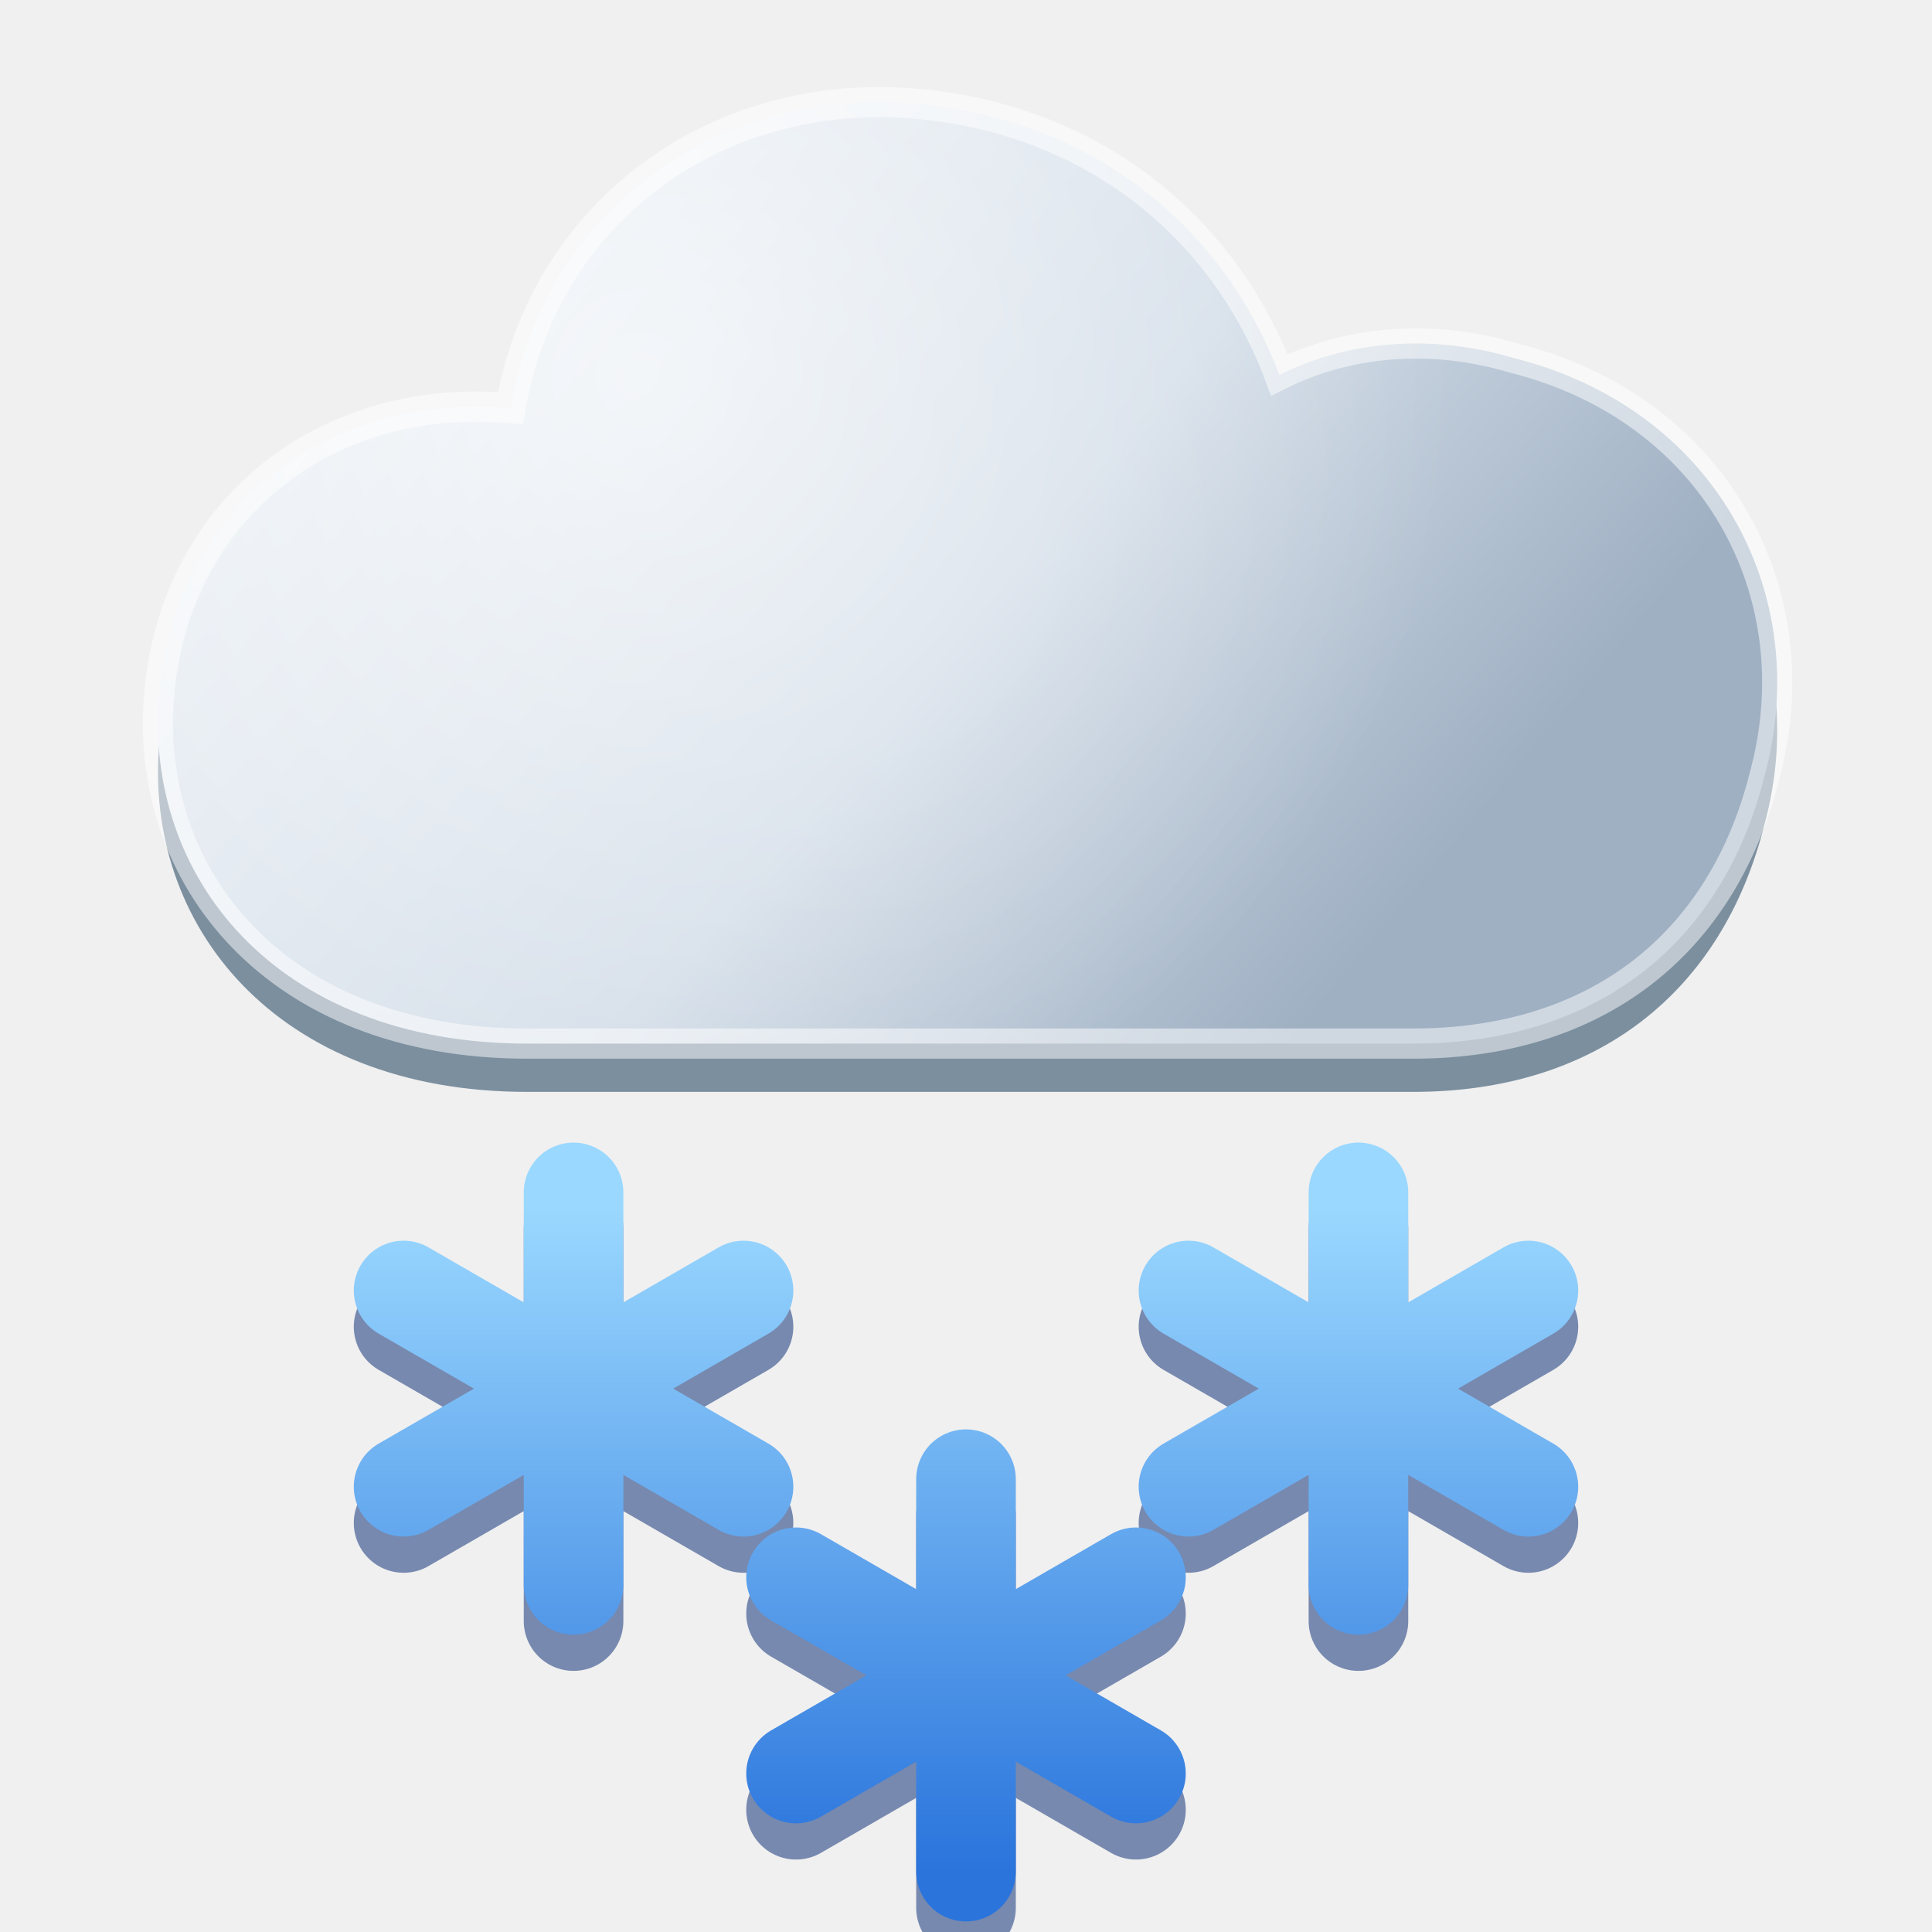
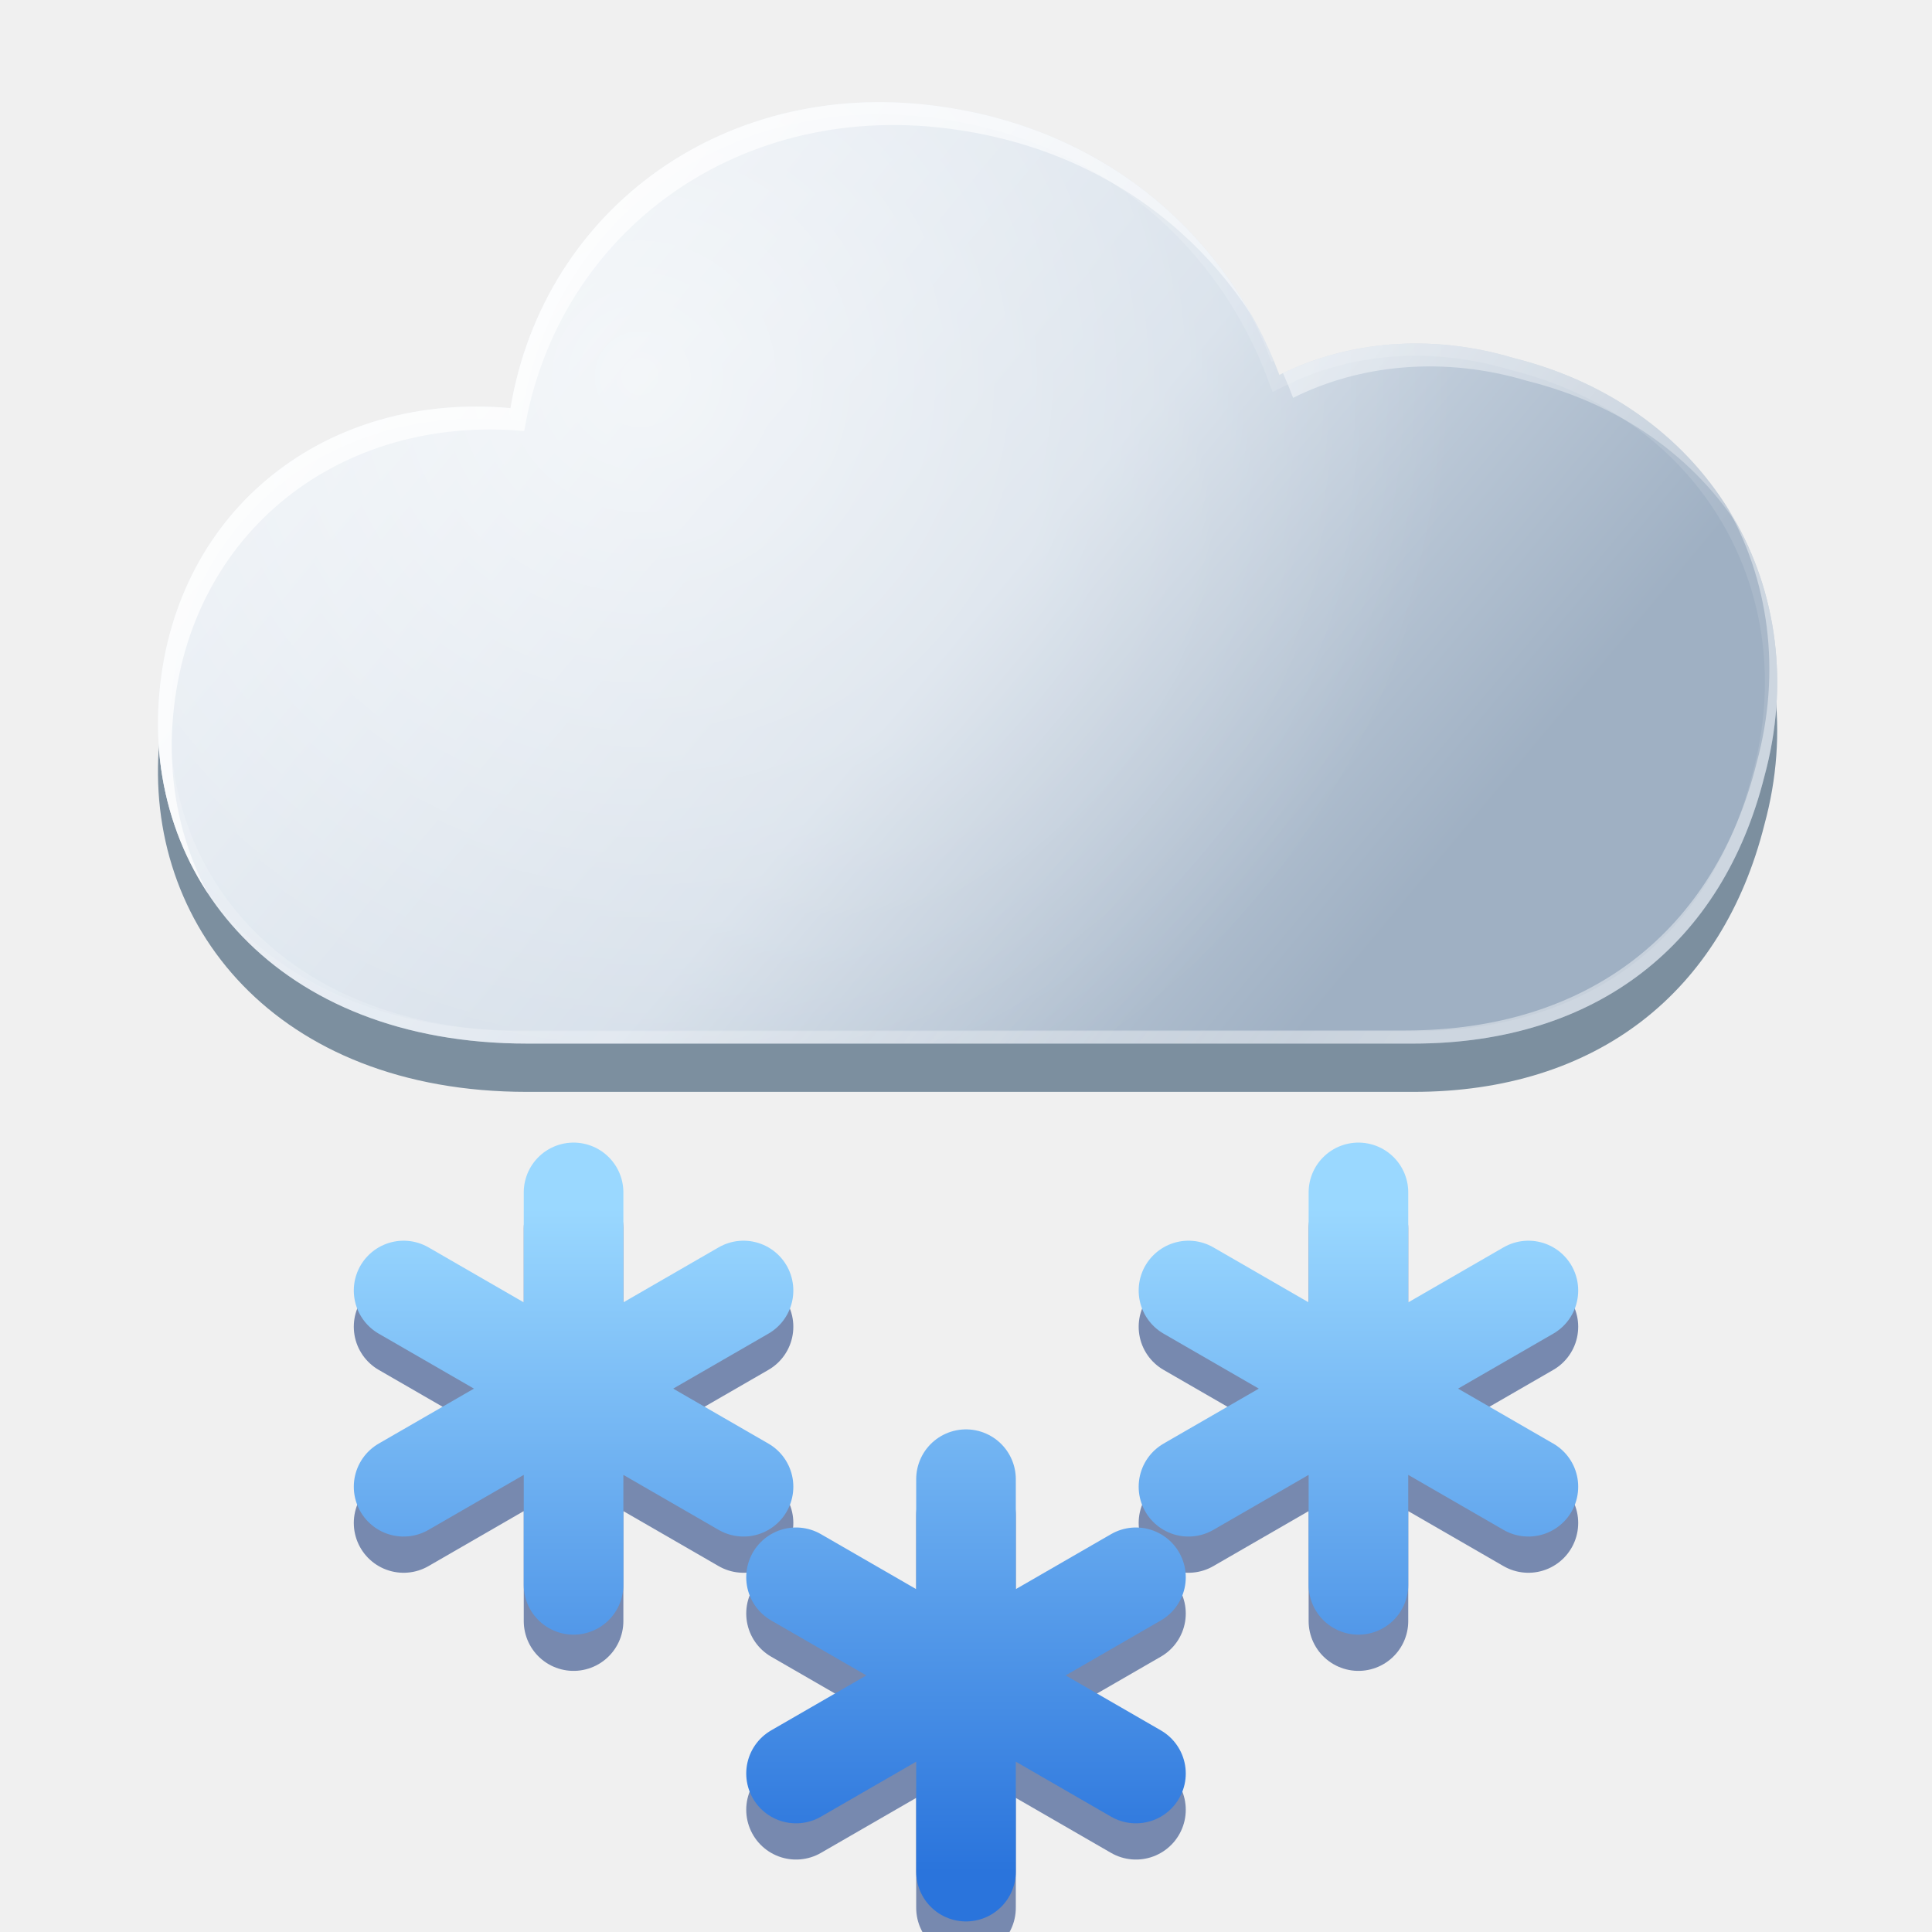
- <svg xmlns="http://www.w3.org/2000/svg" width="64" height="64" viewBox="0 0 64 64">
+ <svg xmlns="http://www.w3.org/2000/svg" width="64" height="64" viewBox="0 0 64 64" preserveAspectRatio="none">
+   <g>
+     <path d="M17.46,34.57 C9.15,34.57 4.72,29.03 5.28,22.94 C5.83,16.85 10.82,12.97 16.91,13.52 C18.02,6.88 24.11,2.45 31.31,3.55 C36.85,4.38 40.72,7.98 42.38,12.42 C44.6,11.31 47.37,11.03 50.14,11.86 C56.78,13.52 60.11,19.62 58.45,25.71 C57.06,31.25 52.91,34.57 46.82,34.57 Z" fill="#2f4f69" fill-opacity=".6" transform="translate(0 1.6)" />
+   </g>
+   <g>
+     <defs>
+       <linearGradient id="l2-l1" x1="5" y1="3" x2="42.8" y2="34.57" gradientUnits="userSpaceOnUse">
+         <stop offset="0" stop-color="#f4f7fa" />
+         <stop offset="0.65" stop-color="#d3dde8" />
+         <stop offset="1" stop-color="#9fb0c3" />
+       </linearGradient>
+     </defs>
+     <path d="M17.46,34.57 C9.15,34.57 4.72,29.03 5.28,22.94 C5.83,16.85 10.82,12.97 16.91,13.52 C18.02,6.88 24.11,2.45 31.31,3.55 C36.85,4.38 40.72,7.98 42.38,12.42 C44.6,11.31 47.37,11.03 50.14,11.86 C56.78,13.52 60.11,19.62 58.45,25.71 C57.06,31.25 52.91,34.57 46.82,34.57 Z" fill="url(#l2-l1)" />
+   </g>
  <defs>
-     <linearGradient id="l1" x1="5" y1="3" x2="42.8" y2="34.57" gradientUnits="userSpaceOnUse">
-       <stop offset="0" stop-color="#f4f7fa" />
-       <stop offset="0.65" stop-color="#d3dde8" />
-       <stop offset="1" stop-color="#9fb0c3" />
+     <clipPath id="clip3">
+       <path d="M17.46 34.57 C9.15 34.57 4.72 29.03 5.28 22.94 C5.83 16.85 10.82 12.97 16.91 13.52 C18.02 6.88 24.11 2.45 31.31 3.55 C36.85 4.38 40.72 7.98 42.38 12.42 C44.6 11.31 47.37 11.03 50.14 11.86 C56.78 13.52 60.11 19.62 58.45 25.71 C57.06 31.25 52.91 34.57 46.82 34.57 Z" clip-rule="nonzero" />
+     </clipPath>
+   </defs>
+   <g clip-path="url(#clip3)">
+     <g>
+       <defs>
+         <radialGradient id="l4-r3" cx="21.2" cy="12.47" r="27" gradientUnits="userSpaceOnUse">
+           <stop offset="0" stop-color="#ffffff" stop-opacity="0.6" />
+           <stop offset="1" stop-color="#ffffff" stop-opacity="0" />
+         </radialGradient>
+       </defs>
+       <circle cx="21.2" cy="12.47" r="27" fill="url(#l4-r3)" />
+     </g>
+   </g>
+   <defs>
+     <clipPath id="rim5">
+       <path d="M17.46,34.57 C9.15,34.57 4.72,29.03 5.28,22.94 C5.83,16.85 10.82,12.97 16.91,13.52 C18.02,6.88 24.11,2.45 31.31,3.55 C36.85,4.38 40.72,7.98 42.38,12.42 C44.6,11.31 47.37,11.03 50.14,11.86 C56.78,13.52 60.11,19.62 58.45,25.71 C57.06,31.25 52.91,34.57 46.82,34.57 Z" clip-rule="nonzero" />
+     </clipPath>
+     <linearGradient id="rim5g0" x1="4.7" y1="2.5" x2="46.25" y2="34.6" gradientUnits="userSpaceOnUse">
+       <stop offset="0" stop-color="#ffffff" stop-opacity="0.200" />
+       <stop offset="1" stop-color="#ffffff" stop-opacity="0.100" />
    </linearGradient>
-     <clipPath id="c2">
-       <path d="M17.46,34.57 C9.15,34.57 4.72,29.03 5.28,22.94 C5.83,16.85 10.82,12.97 16.91,13.52 C18.02,6.88 24.11,2.45 31.31,3.55 C36.85,4.38 40.72,7.98 42.38,12.42 C44.6,11.31 47.37,11.03 50.14,11.86 C56.78,13.52 60.11,19.62 58.45,25.71 C57.06,31.25 52.91,34.57 46.82,34.57 Z" />
-     </clipPath>
-     <radialGradient id="r3" cx="21.2" cy="12.47" r="27" gradientUnits="userSpaceOnUse">
-       <stop offset="0" stop-color="#ffffff" stop-opacity="0.6" />
-       <stop offset="1" stop-color="#ffffff" stop-opacity="0" />
-     </radialGradient>
-     <linearGradient id="l4" x1="0" y1="40" x2="0" y2="62" gradientUnits="userSpaceOnUse">
-       <stop offset="0" stop-color="#9ad8ff" />
-       <stop offset="1" stop-color="#2a74dc" />
+     <linearGradient id="rim5g1" x1="4.7" y1="2.5" x2="46.25" y2="34.6" gradientUnits="userSpaceOnUse">
+       <stop offset="0" stop-color="#ffffff" stop-opacity="0.950" />
+       <stop offset="0.45" stop-color="#ffffff" stop-opacity="0.600" />
+       <stop offset="1" stop-color="#ffffff" stop-opacity="0.250" />
+     </linearGradient>
+     <linearGradient id="rim5g2" x1="4.7" y1="2.5" x2="46.25" y2="34.6" gradientUnits="userSpaceOnUse">
+       <stop offset="0" stop-color="#ffffff" stop-opacity="0.050" />
+       <stop offset="0.7" stop-color="#ffffff" stop-opacity="0.150" />
+       <stop offset="1" stop-color="#ffffff" stop-opacity="0.420" />
    </linearGradient>
  </defs>
-   <path d="M17.46,34.57 C9.15,34.57 4.72,29.03 5.28,22.94 C5.83,16.85 10.82,12.97 16.91,13.52 C18.02,6.88 24.11,2.45 31.31,3.55 C36.85,4.38 40.72,7.98 42.38,12.42 C44.6,11.31 47.37,11.03 50.14,11.86 C56.78,13.52 60.11,19.62 58.45,25.71 C57.06,31.25 52.91,34.57 46.82,34.57 Z" fill="#2f4f69" fill-opacity=".6" transform="translate(0 1.6)" />
-   <path d="M17.46,34.57 C9.15,34.57 4.72,29.03 5.28,22.94 C5.83,16.85 10.82,12.97 16.91,13.52 C18.02,6.88 24.11,2.45 31.31,3.55 C36.85,4.38 40.72,7.98 42.38,12.42 C44.6,11.31 47.37,11.03 50.14,11.86 C56.78,13.52 60.11,19.62 58.45,25.71 C57.06,31.25 52.91,34.57 46.82,34.57 Z" fill="url(#l1)" />
-   <g clip-path="url(#c2)">
-     <circle cx="21.2" cy="12.47" r="27" fill="url(#r3)" />
+   <g clip-path="url(#rim5)">
+     <path d="M17.46,34.57 C9.15,34.57 4.72,29.03 5.28,22.94 C5.83,16.85 10.82,12.97 16.91,13.52 C18.02,6.88 24.11,2.45 31.31,3.55 C36.85,4.38 40.72,7.98 42.38,12.42 C44.6,11.31 47.37,11.03 50.14,11.86 C56.78,13.52 60.11,19.62 58.45,25.71 C57.06,31.25 52.91,34.57 46.82,34.57 Z" fill="none" stroke="url(#rim5g0)" stroke-width="0.814" />
+     <path d="M17.46,34.57 C9.15,34.57 4.72,29.03 5.28,22.94 C5.83,16.85 10.82,12.97 16.91,13.52 C18.02,6.88 24.11,2.45 31.31,3.55 C36.85,4.38 40.72,7.98 42.38,12.42 C44.6,11.31 47.37,11.03 50.14,11.86 C56.78,13.52 60.11,19.62 58.45,25.71 C57.06,31.25 52.91,34.57 46.82,34.57 ZM17.916 35.329 C9.606 35.329 5.176 29.789 5.736 23.699 C6.286 17.609 11.276 13.729 17.366 14.279 C18.476 7.639 24.566 3.209 31.766 4.309 C37.306 5.139 41.176 8.739 42.836 13.179 C45.056 12.069 47.826 11.789 50.596 12.619 C57.236 14.279 60.566 20.379 58.906 26.469 C57.516 32.009 53.366 35.329 47.276 35.329 Z" fill="url(#rim5g1)" fill-rule="evenodd" />
+     <path d="M17.46,34.57 C9.15,34.57 4.72,29.03 5.28,22.94 C5.83,16.85 10.82,12.97 16.91,13.52 C18.02,6.88 24.11,2.45 31.31,3.55 C36.85,4.38 40.72,7.98 42.38,12.42 C44.6,11.31 47.37,11.03 50.14,11.86 C56.78,13.52 60.11,19.62 58.45,25.71 C57.06,31.25 52.91,34.57 46.82,34.57 ZM17.2 34.136 C8.89 34.136 4.46 28.596 5.02 22.506 C5.57 16.416 10.56 12.536 16.65 13.086 C17.76 6.446 23.85 2.016 31.05 3.116 C36.59 3.946 40.46 7.546 42.12 11.986 C44.34 10.876 47.11 10.596 49.88 11.426 C56.52 13.086 59.85 19.186 58.19 25.276 C56.8 30.816 52.65 34.136 46.56 34.136 Z" fill="url(#rim5g2)" fill-rule="evenodd" />
  </g>
-   <path d="M17.46,34.57 C9.15,34.57 4.72,29.03 5.28,22.94 C5.83,16.85 10.82,12.97 16.91,13.52 C18.02,6.88 24.11,2.45 31.31,3.55 C36.85,4.38 40.72,7.98 42.38,12.42 C44.6,11.31 47.37,11.03 50.14,11.86 C56.78,13.52 60.11,19.62 58.45,25.71 C57.06,31.25 52.91,34.57 46.82,34.57 Z" fill="none" stroke="#ffffff" stroke-opacity=".5" stroke-width="1" />
-   <path d="M19,39.5 L19,52.5 M24.63,42.75 L13.37,49.25 M24.63,49.25 L13.37,42.75 M45,39.5 L45,52.5 M50.63,42.75 L39.37,49.25 M50.63,49.25 L39.37,42.75 M32,49 L32,62 M37.63,52.25 L26.37,58.75 M37.63,58.75 L26.37,52.25" fill="none" stroke="#15367a" stroke-opacity=".55" stroke-width="3.3" stroke-linecap="round" stroke-linejoin="round" transform="translate(0 1.2)" />
-   <path d="M19,39.5 L19,52.5 M24.63,42.75 L13.37,49.25 M24.63,49.25 L13.37,42.75 M45,39.5 L45,52.5 M50.63,42.75 L39.37,49.25 M50.63,49.25 L39.37,42.75 M32,49 L32,62 M37.63,52.25 L26.37,58.75 M37.63,58.75 L26.37,52.25" fill="none" stroke="url(#l4)" stroke-width="3.3" stroke-linecap="round" stroke-linejoin="round" />
+   <g>
+     <path d="M19,39.5 L19,52.5 M24.63,42.75 L13.37,49.25 M24.63,49.25 L13.37,42.75 M45,39.5 L45,52.5 M50.63,42.75 L39.37,49.25 M50.63,49.25 L39.37,42.75 M32,49 L32,62 M37.63,52.25 L26.37,58.75 M37.63,58.75 L26.37,52.25" fill="none" stroke="#15367a" stroke-opacity=".55" stroke-width="3.3" stroke-linecap="round" stroke-linejoin="round" transform="translate(0 1.2)" />
+   </g>
+   <g>
+     <defs>
+       <linearGradient id="l7-l4" x1="0" y1="40" x2="0" y2="62" gradientUnits="userSpaceOnUse">
+         <stop offset="0" stop-color="#9ad8ff" />
+         <stop offset="1" stop-color="#2a74dc" />
+       </linearGradient>
+     </defs>
+     <path d="M19,39.5 L19,52.5 M24.63,42.75 L13.37,49.25 M24.63,49.25 L13.37,42.75 M45,39.5 L45,52.5 M50.63,42.75 L39.37,49.25 M50.63,49.25 L39.37,42.75 M32,49 L32,62 M37.63,52.25 L26.37,58.75 M37.63,58.75 L26.37,52.25" fill="none" stroke="url(#l7-l4)" stroke-width="3.3" stroke-linecap="round" stroke-linejoin="round" />
+   </g>
</svg>
